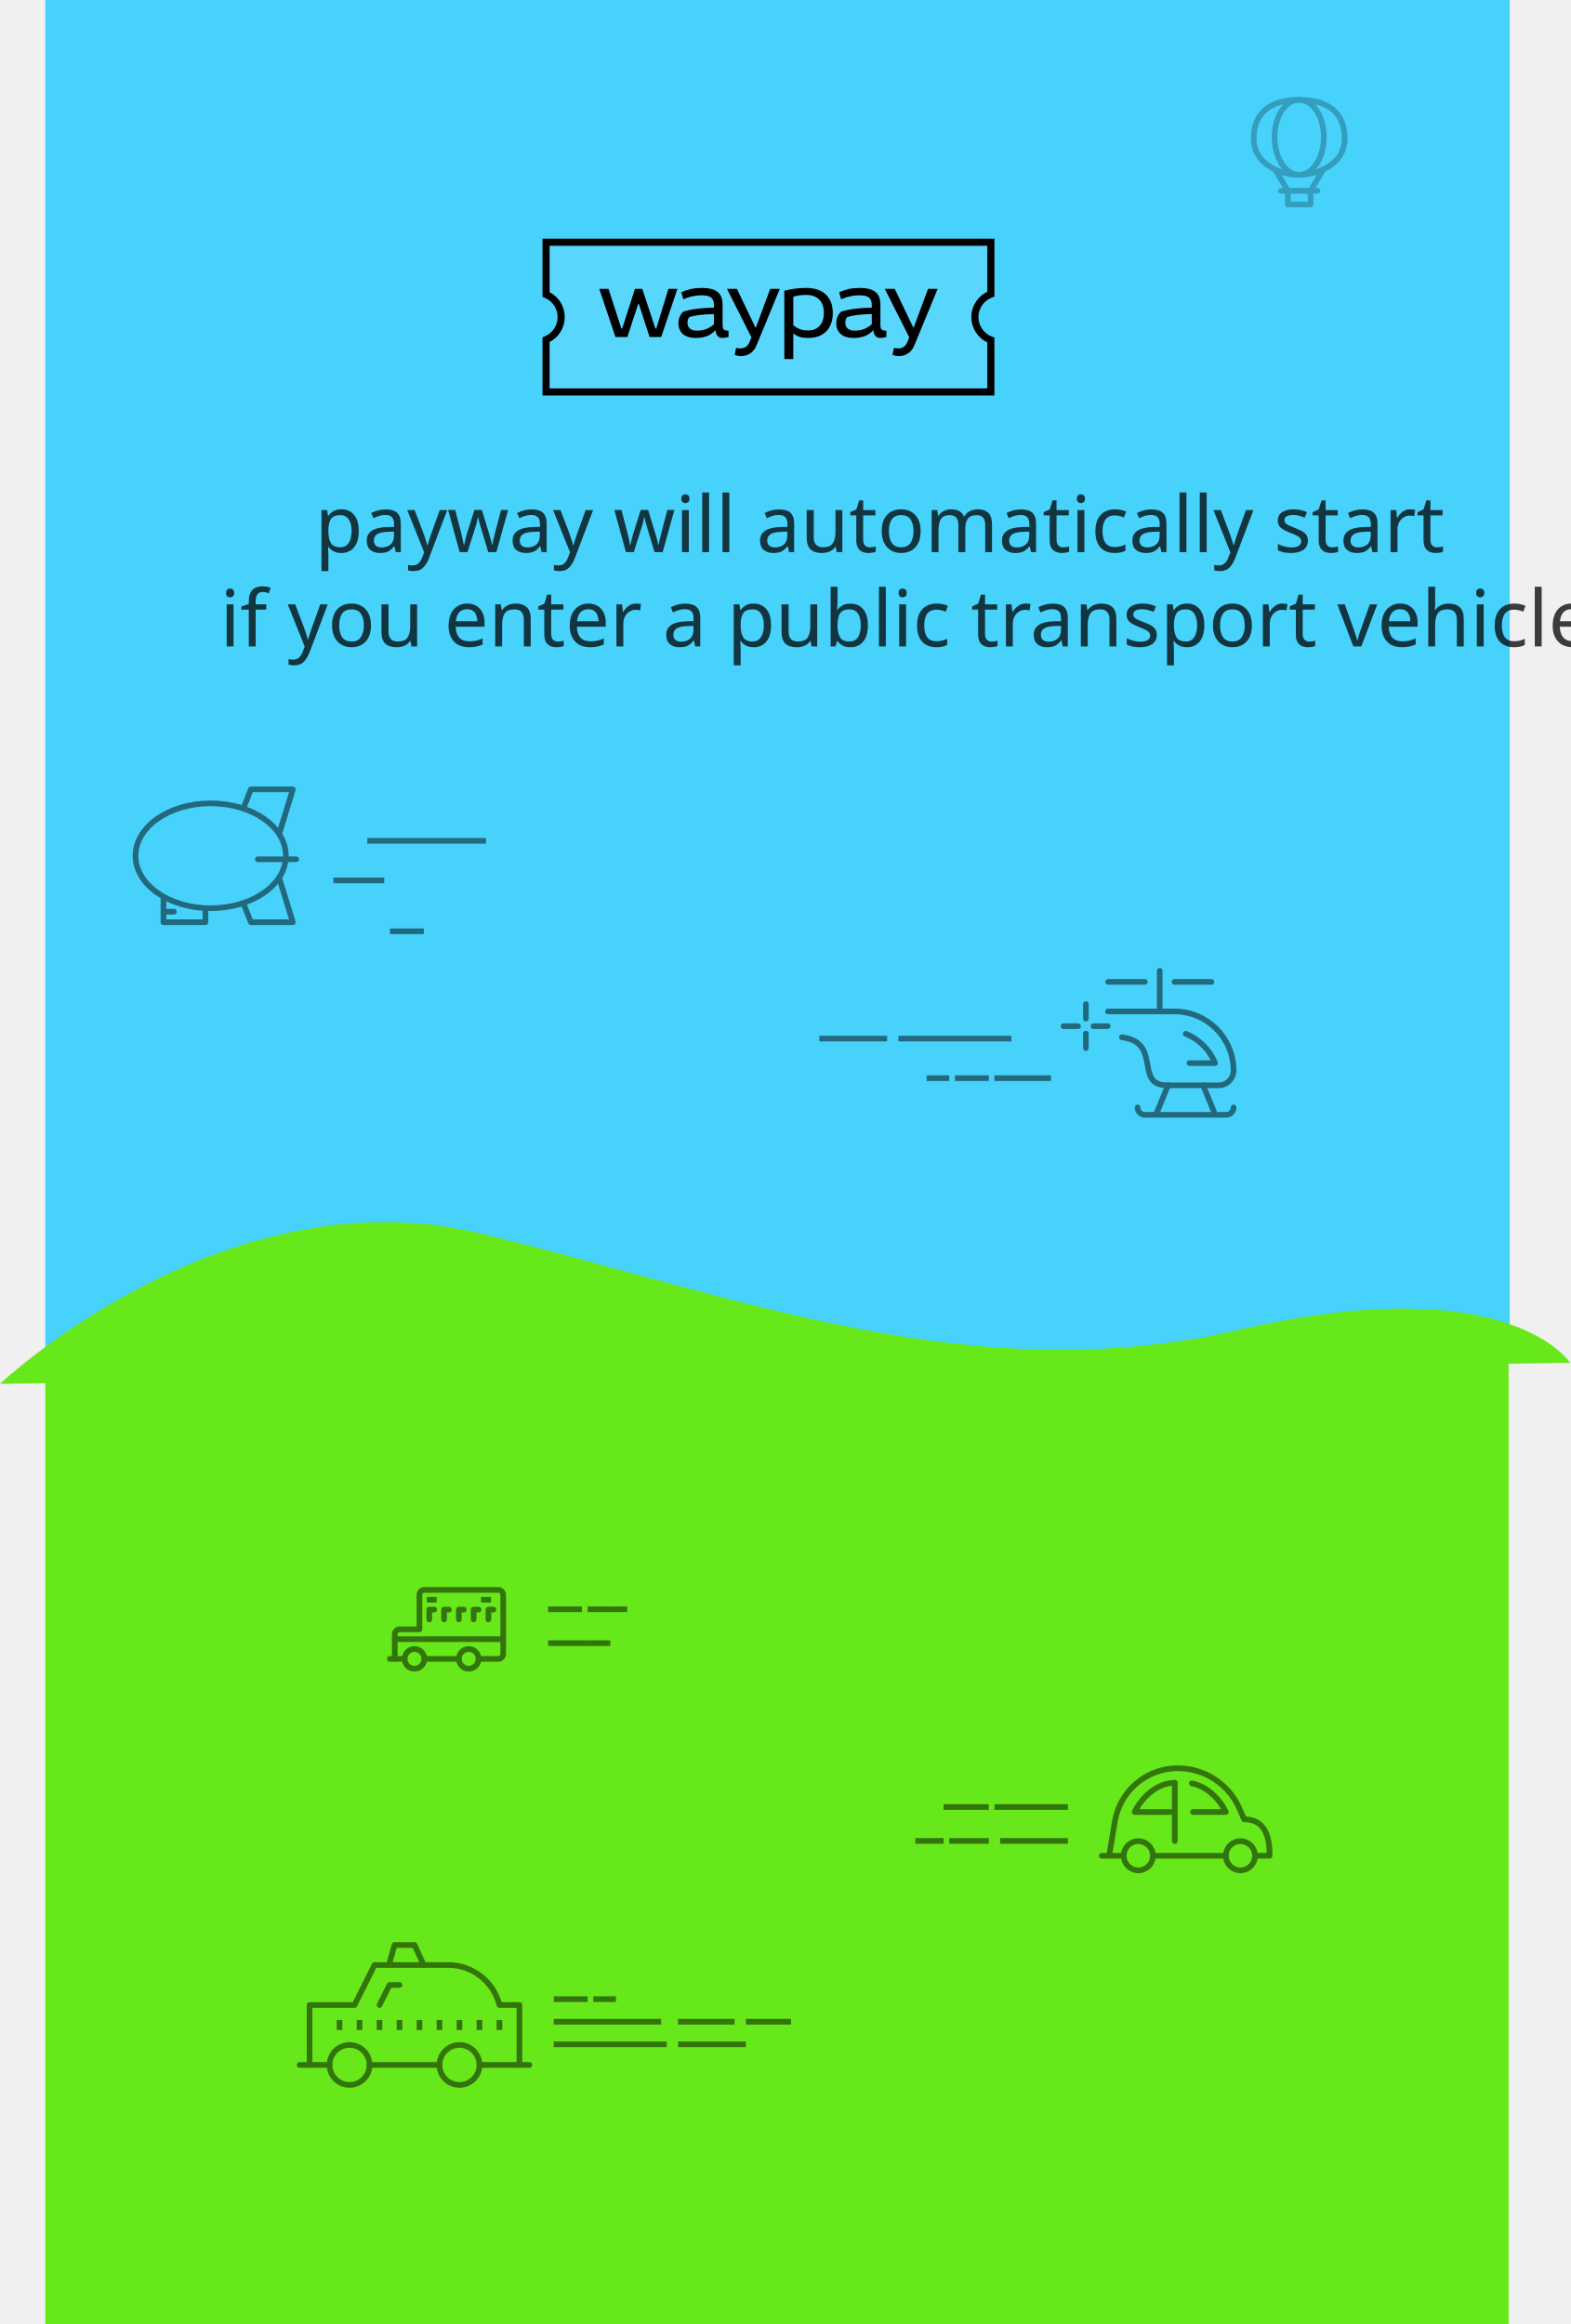
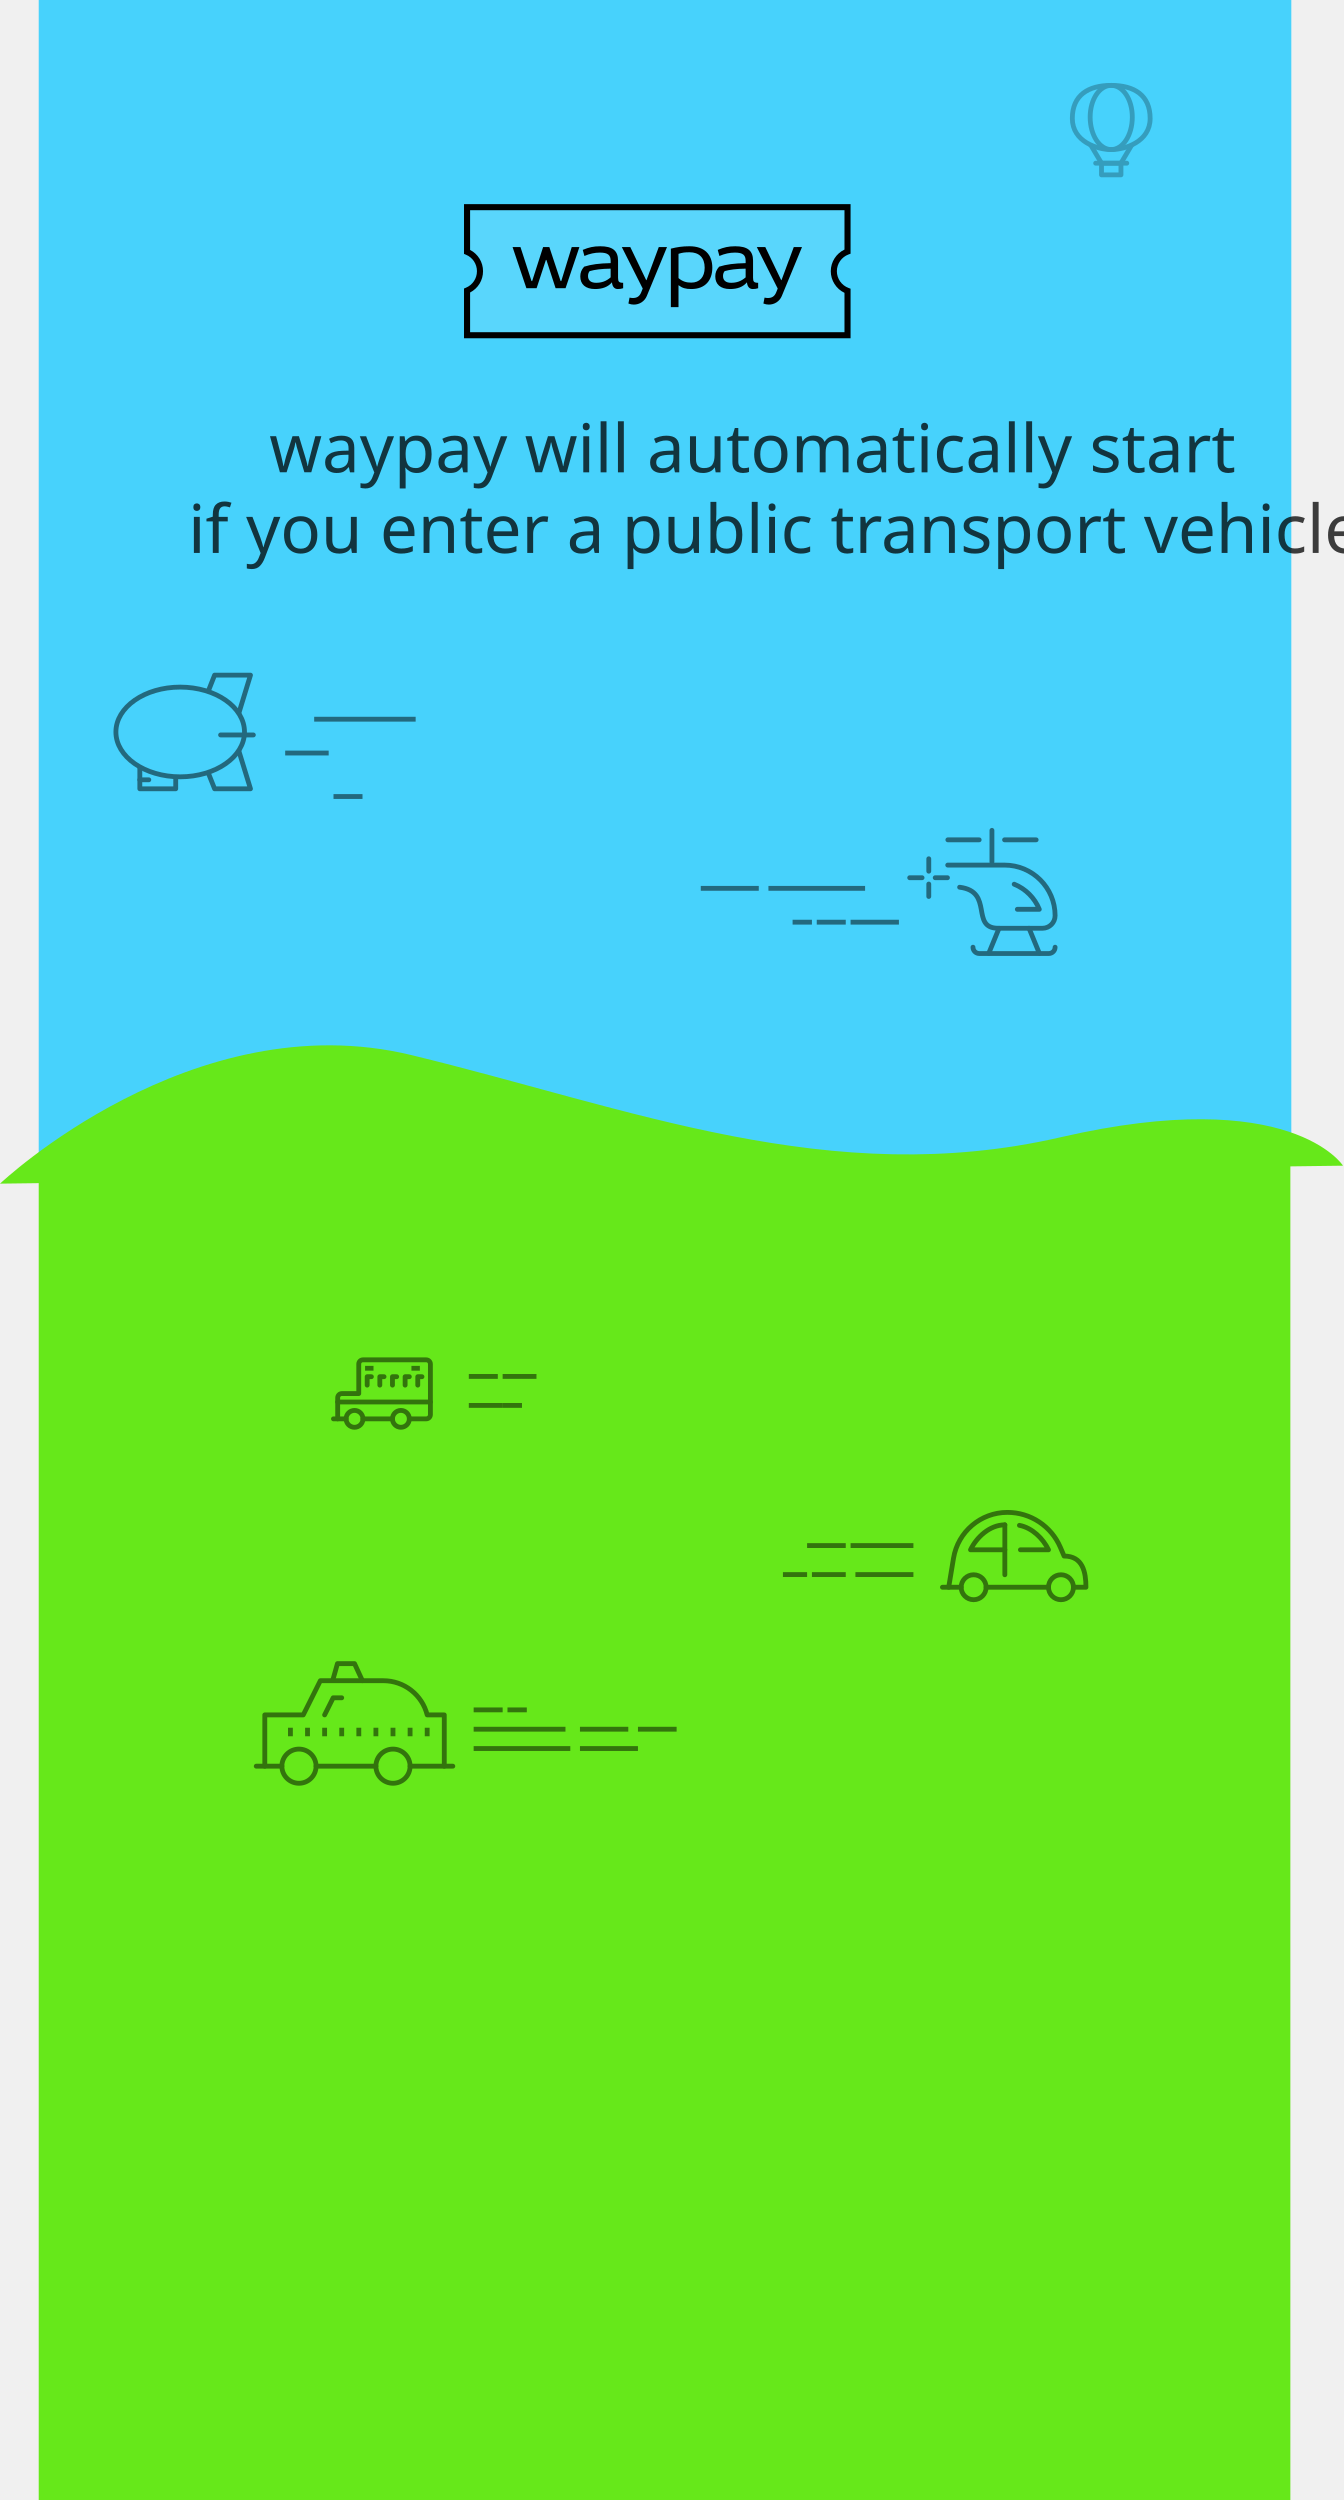
- <svg xmlns="http://www.w3.org/2000/svg" version="1.1" x="0px" y="0px" width="277.913px" height="411.325px" viewBox="0 0 277.913 411.325" enable-background="new 0 0 277.913 411.325" xml:space="preserve">
+ <svg xmlns="http://www.w3.org/2000/svg" version="1.1" x="0px" y="0px" width="277.913px" height="517.325px" viewBox="0 0 277.913 517.325" enable-background="new 0 0 277.913 517.325" xml:space="preserve">
  <defs>
</defs>
  <g>
    <rect x="8.013" y="0" fill="#47D2FC" width="259.2" height="239.934" />
-     <path fill="#66E81A" d="M277.913,241.215c0,0-10.75-16.89-58.414-5.89c-47.664,11-89.011-6-134.385-17     C39.739,207.325,0,244.934,0,244.934l8.013-0.107v166.498h259V241.36L277.913,241.215z" />
+     <path fill="#66E81A" d="M277.913,241.215c0,0-10.75-16.89-58.414-5.89c-47.664,11-89.011-6-134.385-17     C39.739,207.325,0,244.934,0,244.934l8.013-0.107v272.498h259V241.36L277.913,241.215z" />
    <g opacity="0.75">
      <rect x="23.722" y="88.463" fill="none" width="224.867" height="51.244" />
      <text transform="matrix(1 0 0 1 55.7142 97.7351)">
-         <tspan x="0" y="0" font-family="'ProximaNovaCond-Regular'" font-size="13.902">payway will automatically start</tspan>
+         <tspan x="0" y="0" font-family="'ProximaNovaCond-Regular'" font-size="13.902">waypay will automatically start</tspan>
        <tspan x="-20.394" y="16.682" font-family="'ProximaNovaCond-Regular'" font-size="13.902"> if you enter a public transport vehicle.</tspan>
      </text>
    </g>
    <g opacity="0.25">
      <path fill="none" stroke="#000000" stroke-linejoin="round" stroke-miterlimit="10" d="M237.997,24.511       c0,4.831-5.189,6.441-8.051,6.441s-8.051-1.61-8.051-6.441s3.309-6.844,8.051-6.844S237.997,19.68,237.997,24.511z" />
      <rect x="227.933" y="33.77" fill="none" stroke="#000000" stroke-linejoin="round" stroke-miterlimit="10" width="4.026" height="2.415" />
      <line fill="none" stroke="#000000" stroke-linejoin="round" stroke-miterlimit="10" x1="234.191" y1="29.997" x2="231.958" y2="33.77" />
      <line fill="none" stroke="#000000" stroke-linejoin="round" stroke-miterlimit="10" x1="225.7" y1="29.997" x2="227.933" y2="33.77" />
      <line fill="none" stroke="#000000" stroke-linecap="round" stroke-linejoin="round" stroke-miterlimit="10" x1="226.725" y1="33.77" x2="233.166" y2="33.77" />
      <path fill="none" stroke="#000000" stroke-linejoin="round" stroke-miterlimit="10" d="M234.307,24.242       c0,3.705-1.953,6.71-4.361,6.71s-4.361-3.004-4.361-6.71c0-3.705,1.953-6.575,4.361-6.575S234.307,20.537,234.307,24.242z" />
    </g>
    <g opacity="0.5">
      <path fill="none" stroke="#000000" stroke-linecap="round" stroke-linejoin="round" stroke-miterlimit="10" d="M196.112,179.014       h11.763c5.774,0,10.456,4.681,10.456,10.456c0,1.444-1.17,2.614-2.614,2.614h-9.149c-5.881,0-0.832-7.596-7.993-8.49" />
      <path fill="none" stroke="#000000" stroke-linecap="round" stroke-linejoin="round" stroke-miterlimit="10" d="M209.866,182.967       c2.359,0.954,4.243,2.837,5.197,5.196h-4.544" />
      <path fill="none" stroke="#000000" stroke-linecap="round" stroke-linejoin="round" stroke-miterlimit="10" d="M201.34,196.005       c0,0.722,0.585,1.307,1.307,1.307h14.377c0.722,0,1.307-0.585,1.307-1.307" />
      <line fill="none" stroke="#000000" stroke-linecap="round" stroke-linejoin="round" stroke-miterlimit="10" x1="207.875" y1="173.786" x2="214.41" y2="173.786" />
      <line fill="none" stroke="#000000" stroke-linecap="round" stroke-linejoin="round" stroke-miterlimit="10" x1="196.139" y1="173.786" x2="202.62" y2="173.786" />
      <line fill="none" stroke="#000000" stroke-linecap="round" stroke-linejoin="round" stroke-miterlimit="10" x1="205.261" y1="178.36" x2="205.261" y2="171.825" />
      <line fill="none" stroke="#000000" stroke-linecap="round" stroke-linejoin="round" stroke-miterlimit="10" x1="192.191" y1="180.28" x2="192.191" y2="177.707" />
      <line fill="none" stroke="#000000" stroke-linecap="round" stroke-linejoin="round" stroke-miterlimit="10" x1="192.191" y1="185.508" x2="192.191" y2="182.935" />
      <line fill="none" stroke="#000000" stroke-linecap="round" stroke-linejoin="round" stroke-miterlimit="10" x1="190.803" y1="181.628" x2="188.243" y2="181.628" />
      <line fill="none" stroke="#000000" stroke-linecap="round" stroke-linejoin="round" stroke-miterlimit="10" x1="196.057" y1="181.628" x2="193.525" y2="181.628" />
      <line fill="none" stroke="#000000" stroke-linecap="round" stroke-linejoin="round" stroke-miterlimit="10" x1="215.064" y1="197.257" x2="212.94" y2="192.084" />
      <line fill="none" stroke="#000000" stroke-linecap="round" stroke-linejoin="round" stroke-miterlimit="10" x1="204.608" y1="197.257" x2="206.732" y2="192.084" />
    </g>
    <g opacity="0.5">
      <g>
        <ellipse fill="none" stroke="#000000" stroke-linejoin="round" stroke-miterlimit="10" cx="37.289" cy="151.465" rx="13.306" ry="9.283" />
        <line fill="none" stroke="#000000" stroke-linecap="round" stroke-linejoin="round" stroke-miterlimit="10" x1="45.644" y1="152.084" x2="52.426" y2="152.084" />
        <polyline fill="none" stroke="#000000" stroke-linejoin="round" stroke-miterlimit="10" points="43.069,143.102 44.406,139.707          51.832,139.707 49.406,147.625       " />
        <polyline fill="none" stroke="#000000" stroke-linejoin="round" stroke-miterlimit="10" points="43.055,159.833 44.406,163.224          51.832,163.224 49.399,155.316       " />
        <polyline fill="none" stroke="#000000" stroke-linejoin="round" stroke-miterlimit="10" points="28.934,158.691 28.934,163.224          36.36,163.224 36.36,160.748       " />
      </g>
      <line fill="none" stroke="#000000" stroke-linecap="round" stroke-linejoin="round" stroke-miterlimit="10" x1="28.934" y1="161.367" x2="30.791" y2="161.367" />
    </g>
    <g opacity="0.5">
      <circle fill="none" stroke="#000000" stroke-linecap="round" stroke-linejoin="round" stroke-miterlimit="10" cx="73.363" cy="293.603" r="1.744" />
      <circle fill="none" stroke="#000000" stroke-linecap="round" stroke-linejoin="round" stroke-miterlimit="10" cx="82.958" cy="293.603" r="1.744" />
      <line fill="none" stroke="#000000" stroke-linecap="round" stroke-linejoin="round" stroke-miterlimit="10" x1="75.108" y1="293.603" x2="81.213" y2="293.603" />
      <line fill="none" stroke="#000000" stroke-linecap="round" stroke-linejoin="round" stroke-miterlimit="10" x1="69.002" y1="293.603" x2="71.619" y2="293.603" />
      <path fill="none" stroke="#000000" stroke-linecap="round" stroke-linejoin="round" stroke-miterlimit="10" d="M84.702,293.603       h3.489c0.232,0,0.454-0.092,0.617-0.256c0.164-0.164,0.255-0.386,0.255-0.617v-10.467c0-0.482-0.391-0.872-0.872-0.872H75.108       c-0.482,0-0.872,0.39-0.872,0.872v6.106h-3.489c-0.482,0-0.872,0.39-0.872,0.872v4.361" />
      <polyline fill="none" stroke="#000000" stroke-linecap="round" stroke-linejoin="round" stroke-miterlimit="10" points="       75.98,286.625 75.98,284.881 76.852,284.881    " />
      <polyline fill="none" stroke="#000000" stroke-linecap="round" stroke-linejoin="round" stroke-miterlimit="10" points="       78.597,286.625 78.597,284.881 79.469,284.881    " />
      <polyline fill="none" stroke="#000000" stroke-linecap="round" stroke-linejoin="round" stroke-miterlimit="10" points="       81.213,286.625 81.213,284.881 82.086,284.881    " />
      <polyline fill="none" stroke="#000000" stroke-linecap="round" stroke-linejoin="round" stroke-miterlimit="10" points="       83.83,286.625 83.83,284.881 84.702,284.881    " />
      <polyline fill="none" stroke="#000000" stroke-linecap="round" stroke-linejoin="round" stroke-miterlimit="10" points="       86.447,286.625 86.447,284.881 87.319,284.881    " />
      <line fill="none" stroke="#000000" stroke-linejoin="round" stroke-miterlimit="10" x1="75.544" y1="283.136" x2="77.288" y2="283.136" />
      <line fill="none" stroke="#000000" stroke-linejoin="round" stroke-miterlimit="10" x1="85.138" y1="283.136" x2="86.883" y2="283.136" />
      <line fill="none" stroke="#000000" stroke-linecap="round" stroke-linejoin="round" stroke-miterlimit="10" x1="69.874" y1="290.114" x2="89.064" y2="290.114" />
    </g>
    <g opacity="0.5">
      <circle fill="none" stroke="#000000" stroke-linecap="round" stroke-linejoin="round" stroke-miterlimit="10" cx="219.548" cy="328.448" r="2.582" />
      <line fill="none" stroke="#000000" stroke-linecap="round" stroke-linejoin="round" stroke-miterlimit="10" x1="198.894" y1="328.448" x2="195.021" y2="328.448" />
      <circle fill="none" stroke="#000000" stroke-linecap="round" stroke-linejoin="round" stroke-miterlimit="10" cx="201.475" cy="328.448" r="2.582" />
      <line fill="none" stroke="#000000" stroke-linecap="round" stroke-linejoin="round" stroke-miterlimit="10" x1="216.966" y1="328.448" x2="204.057" y2="328.448" />
      <path fill="none" stroke="#000000" stroke-linecap="round" stroke-linejoin="round" stroke-miterlimit="10" d="M196.312,328.448       c0,0,0.466-2.807,1.003-6.032c0.907-5.451,5.621-9.459,11.147-9.459c4.768,0,9.077,2.842,10.955,7.224l0.777,1.813       c3.873,0,4.518,3.334,4.518,6.455h-2.582" />
      <path fill="none" stroke="#000000" stroke-linecap="round" stroke-linejoin="round" stroke-miterlimit="10" d="M207.93,315.539       c-3.129,0-5.868,2.582-7.1,5.164h7.1" />
      <path fill="none" stroke="#000000" stroke-linecap="round" stroke-linejoin="round" stroke-miterlimit="10" d="M210.95,315.642       c2.668,0.503,4.928,2.781,6.016,5.06h-5.809" />
      <line fill="none" stroke="#000000" stroke-linecap="round" stroke-linejoin="round" stroke-miterlimit="10" x1="207.93" y1="315.539" x2="207.93" y2="325.866" />
    </g>
    <g opacity="0.5">
      <g>
        <circle fill="none" stroke="#000000" stroke-linecap="round" stroke-linejoin="round" stroke-miterlimit="10" cx="61.867" cy="365.475" r="3.537" />
        <line fill="none" stroke="#000000" stroke-linecap="round" stroke-linejoin="round" stroke-miterlimit="10" x1="84.859" y1="365.475" x2="93.702" y2="365.475" />
        <circle fill="none" stroke="#000000" stroke-linecap="round" stroke-linejoin="round" stroke-miterlimit="10" cx="81.322" cy="365.475" r="3.537" />
        <line fill="none" stroke="#000000" stroke-linecap="round" stroke-linejoin="round" stroke-miterlimit="10" x1="65.405" y1="365.475" x2="77.785" y2="365.475" />
        <line fill="none" stroke="#000000" stroke-linecap="round" stroke-linejoin="round" stroke-miterlimit="10" x1="53.024" y1="365.475" x2="58.33" y2="365.475" />
        <path fill="none" stroke="#000000" stroke-linecap="round" stroke-linejoin="round" stroke-miterlimit="10" d="M91.934,365.475         v-10.612h-3.537c-1.039-4.157-4.775-7.074-9.061-7.074H66.289l-3.537,7.074h-7.959v10.612" />
        <polyline fill="none" stroke="#000000" stroke-linecap="round" stroke-linejoin="round" stroke-miterlimit="10" points="         67.173,354.864 68.942,351.326 70.71,351.326       " />
        <line fill="none" stroke="#000000" stroke-linejoin="round" stroke-miterlimit="10" x1="67.173" y1="357.517" x2="67.173" y2="359.285" />
        <line fill="none" stroke="#000000" stroke-linejoin="round" stroke-miterlimit="10" x1="63.636" y1="357.517" x2="63.636" y2="359.285" />
        <line fill="none" stroke="#000000" stroke-linejoin="round" stroke-miterlimit="10" x1="60.099" y1="357.517" x2="60.099" y2="359.285" />
        <line fill="none" stroke="#000000" stroke-linejoin="round" stroke-miterlimit="10" x1="70.71" y1="357.517" x2="70.71" y2="359.285" />
        <line fill="none" stroke="#000000" stroke-linejoin="round" stroke-miterlimit="10" x1="74.248" y1="357.517" x2="74.248" y2="359.285" />
        <line fill="none" stroke="#000000" stroke-linejoin="round" stroke-miterlimit="10" x1="77.785" y1="357.517" x2="77.785" y2="359.285" />
        <line fill="none" stroke="#000000" stroke-linejoin="round" stroke-miterlimit="10" x1="81.322" y1="357.517" x2="81.322" y2="359.285" />
        <line fill="none" stroke="#000000" stroke-linejoin="round" stroke-miterlimit="10" x1="84.859" y1="357.517" x2="84.859" y2="359.285" />
        <line fill="none" stroke="#000000" stroke-linejoin="round" stroke-miterlimit="10" x1="88.396" y1="357.517" x2="88.396" y2="359.285" />
      </g>
      <path fill="none" stroke="#000000" stroke-linecap="round" stroke-linejoin="round" stroke-miterlimit="10" d="M68.831,347.739       c0,0.111,0.995-3.487,0.995-3.487h3.537l1.63,3.537" />
    </g>
    <line opacity="0.5" fill="#7CD4F2" stroke="#000000" stroke-miterlimit="10" x1="65.012" y1="148.825" x2="86.012" y2="148.825" />
    <line opacity="0.5" fill="#7CD4F2" stroke="#000000" stroke-miterlimit="10" x1="59.013" y1="155.825" x2="68.012" y2="155.825" />
    <line opacity="0.5" fill="#7CD4F2" stroke="#000000" stroke-miterlimit="10" x1="69.012" y1="164.825" x2="75.012" y2="164.825" />
    <line opacity="0.5" fill="#7CD4F2" stroke="#000000" stroke-miterlimit="10" x1="186.012" y1="190.825" x2="176.012" y2="190.825" />
    <line opacity="0.5" fill="#7CD4F2" stroke="#000000" stroke-miterlimit="10" x1="175.012" y1="190.825" x2="169.012" y2="190.825" />
    <line opacity="0.5" fill="#7CD4F2" stroke="#000000" stroke-miterlimit="10" x1="168.012" y1="190.825" x2="164.012" y2="190.825" />
    <line opacity="0.5" fill="#7CD4F2" stroke="#000000" stroke-miterlimit="10" x1="179.012" y1="183.825" x2="159.012" y2="183.825" />
    <line opacity="0.5" fill="#7CD4F2" stroke="#000000" stroke-miterlimit="10" x1="157.012" y1="183.825" x2="145.012" y2="183.825" />
    <line opacity="0.5" fill="#7CD4F2" stroke="#000000" stroke-miterlimit="10" x1="189.012" y1="325.825" x2="177.012" y2="325.825" />
    <line opacity="0.5" fill="#7CD4F2" stroke="#000000" stroke-miterlimit="10" x1="175.012" y1="325.825" x2="168.012" y2="325.825" />
    <line opacity="0.5" fill="#7CD4F2" stroke="#000000" stroke-miterlimit="10" x1="167.012" y1="325.825" x2="162.012" y2="325.825" />
    <line opacity="0.5" fill="#7CD4F2" stroke="#000000" stroke-miterlimit="10" x1="189.012" y1="319.825" x2="176.012" y2="319.825" />
    <line opacity="0.5" fill="#7CD4F2" stroke="#000000" stroke-miterlimit="10" x1="175.012" y1="319.825" x2="167.012" y2="319.825" />
    <line opacity="0.5" fill="#7CD4F2" stroke="#000000" stroke-miterlimit="10" x1="98.012" y1="357.825" x2="117.012" y2="357.825" />
    <line opacity="0.5" fill="#7CD4F2" stroke="#000000" stroke-miterlimit="10" x1="120.012" y1="357.825" x2="130.012" y2="357.825" />
    <line opacity="0.5" fill="#7CD4F2" stroke="#000000" stroke-miterlimit="10" x1="132.012" y1="357.825" x2="140.012" y2="357.825" />
    <line opacity="0.5" fill="#7CD4F2" stroke="#000000" stroke-miterlimit="10" x1="98.012" y1="361.825" x2="118.012" y2="361.825" />
    <line opacity="0.5" fill="#7CD4F2" stroke="#000000" stroke-miterlimit="10" x1="120.012" y1="361.825" x2="132.012" y2="361.825" />
    <line opacity="0.5" fill="#7CD4F2" stroke="#000000" stroke-miterlimit="10" x1="98.012" y1="353.825" x2="104.012" y2="353.825" />
    <line opacity="0.5" fill="#7CD4F2" stroke="#000000" stroke-miterlimit="10" x1="105.012" y1="353.825" x2="109.012" y2="353.825" />
    <line opacity="0.5" fill="#7CD4F2" stroke="#000000" stroke-miterlimit="10" x1="97.012" y1="284.825" x2="103.012" y2="284.825" />
    <line opacity="0.5" fill="#7CD4F2" stroke="#000000" stroke-miterlimit="10" x1="104.012" y1="284.825" x2="108.012" y2="284.825" />
    <line opacity="0.5" fill="#7CD4F2" stroke="#000000" stroke-miterlimit="10" x1="108.012" y1="284.825" x2="111.012" y2="284.825" />
    <line opacity="0.5" fill="#7CD4F2" stroke="#000000" stroke-miterlimit="10" x1="97.012" y1="290.825" x2="104.012" y2="290.825" />
    <line opacity="0.5" fill="#7CD4F2" stroke="#000000" stroke-miterlimit="10" x1="104.012" y1="290.825" x2="108.012" y2="290.825" />
    <g>
      <g opacity="0.1">
        <path fill="#FFFFFF" d="M172.543,56.121c0-1.866,1.182-3.451,2.835-4.061v-9.188H96.647v9.245         c1.571,0.65,2.678,2.197,2.678,4.003c0,1.806-1.106,3.353-2.678,4.003v9.245h78.731v-9.188         C173.724,59.572,172.543,57.986,172.543,56.121z" />
      </g>
      <g>
        <path d="M176.008,69.999H96.017V59.703l0.389-0.161c1.39-0.575,2.289-1.918,2.289-3.421s-0.898-2.846-2.289-3.421l-0.389-0.161         V42.242h79.991v10.257l-0.412,0.152c-1.449,0.534-2.423,1.929-2.423,3.469s0.974,2.935,2.423,3.469l0.412,0.152V69.999z          M97.277,68.739h77.471v-8.14c-1.713-0.815-2.835-2.562-2.835-4.478s1.123-3.664,2.835-4.478v-8.14H97.277v8.214         c1.64,0.849,2.678,2.534,2.678,4.405s-1.038,3.556-2.678,4.405V68.739z" />
      </g>
      <g>
        <path d="M106.069,51.13h1.634l2.281,7.031h0.136l2.264-7.031h1.294l2.332,7.031h0.136l2.162-7.031h1.583l-2.86,8.512h-2.06         l-1.907-5.856h-0.102l-1.924,5.856h-2.111L106.069,51.13z" />
        <path d="M120.59,51.709c1.277-0.528,2.213-0.749,3.626-0.749c2.502,0,3.677,0.885,3.677,2.962v3.558         c0,0.817,0.204,1.038,1.055,1.038v1.124c-0.374,0.119-0.681,0.17-1.123,0.17c-0.698,0-1.123-0.528-1.192-1.396         c-0.783,0.936-1.941,1.396-3.507,1.396c-1.992,0-3.047-1.004-3.047-2.605c0-0.766,0.221-1.362,0.8-2.026         c1.532-0.477,3.098-0.681,5.482-0.732v-0.477c0-1.175-0.545-1.702-2.213-1.702c-1.072,0-2.111,0.221-3.217,0.698L120.59,51.709z          M126.36,55.59c-1.975,0.034-3.234,0.204-4.341,0.511c-0.238,0.29-0.34,0.613-0.34,1.022c0,0.919,0.613,1.396,1.668,1.396         c1.123,0,2.077-0.306,3.013-1.123V55.59z" />
        <path d="M130.429,51.13l3.286,6.843h0.068l2.536-6.843h1.702l-4.188,10.146c-0.46,1.09-1.515,1.754-2.673,1.754         c-0.426,0-0.698-0.068-1.123-0.221l0.238-1.226c0.221,0.051,0.46,0.085,0.664,0.085c0.8,0,1.379-0.272,1.753-1.192l0.306-0.766         l-4.324-8.58H130.429z" />
        <path d="M138.821,51.453c1.311-0.323,2.366-0.494,3.864-0.494c3.047,0,4.716,1.668,4.716,4.443c0,2.57-1.43,4.409-4.358,4.409         c-1.157,0-1.873-0.204-2.639-0.8v4.545h-1.583V51.453z M140.404,57.548c0.817,0.698,1.617,0.936,2.639,0.936         c1.719,0,2.775-1.141,2.775-3.081c0-2.111-1.175-3.201-3.132-3.201c-1.038,0-1.549,0.085-2.281,0.323V57.548z" />
        <path d="M148.524,51.709c1.277-0.528,2.213-0.749,3.626-0.749c2.502,0,3.677,0.885,3.677,2.962v3.558         c0,0.817,0.204,1.038,1.056,1.038v1.124c-0.375,0.119-0.681,0.17-1.124,0.17c-0.698,0-1.124-0.528-1.192-1.396         c-0.783,0.936-1.941,1.396-3.507,1.396c-1.992,0-3.047-1.004-3.047-2.605c0-0.766,0.221-1.362,0.8-2.026         c1.532-0.477,3.098-0.681,5.482-0.732v-0.477c0-1.175-0.545-1.702-2.213-1.702c-1.073,0-2.111,0.221-3.217,0.698L148.524,51.709z          M154.296,55.59c-1.975,0.034-3.235,0.204-4.341,0.511c-0.238,0.29-0.341,0.613-0.341,1.022c0,0.919,0.613,1.396,1.668,1.396         c1.124,0,2.077-0.306,3.013-1.123V55.59z" />
        <path d="M158.364,51.13l3.285,6.843h0.068l2.537-6.843h1.702l-4.188,10.146c-0.46,1.09-1.515,1.754-2.673,1.754         c-0.425,0-0.698-0.068-1.124-0.221l0.238-1.226c0.221,0.051,0.46,0.085,0.664,0.085c0.8,0,1.379-0.272,1.754-1.192l0.306-0.766         l-4.324-8.58H158.364z" />
      </g>
    </g>
  </g>
</svg>
